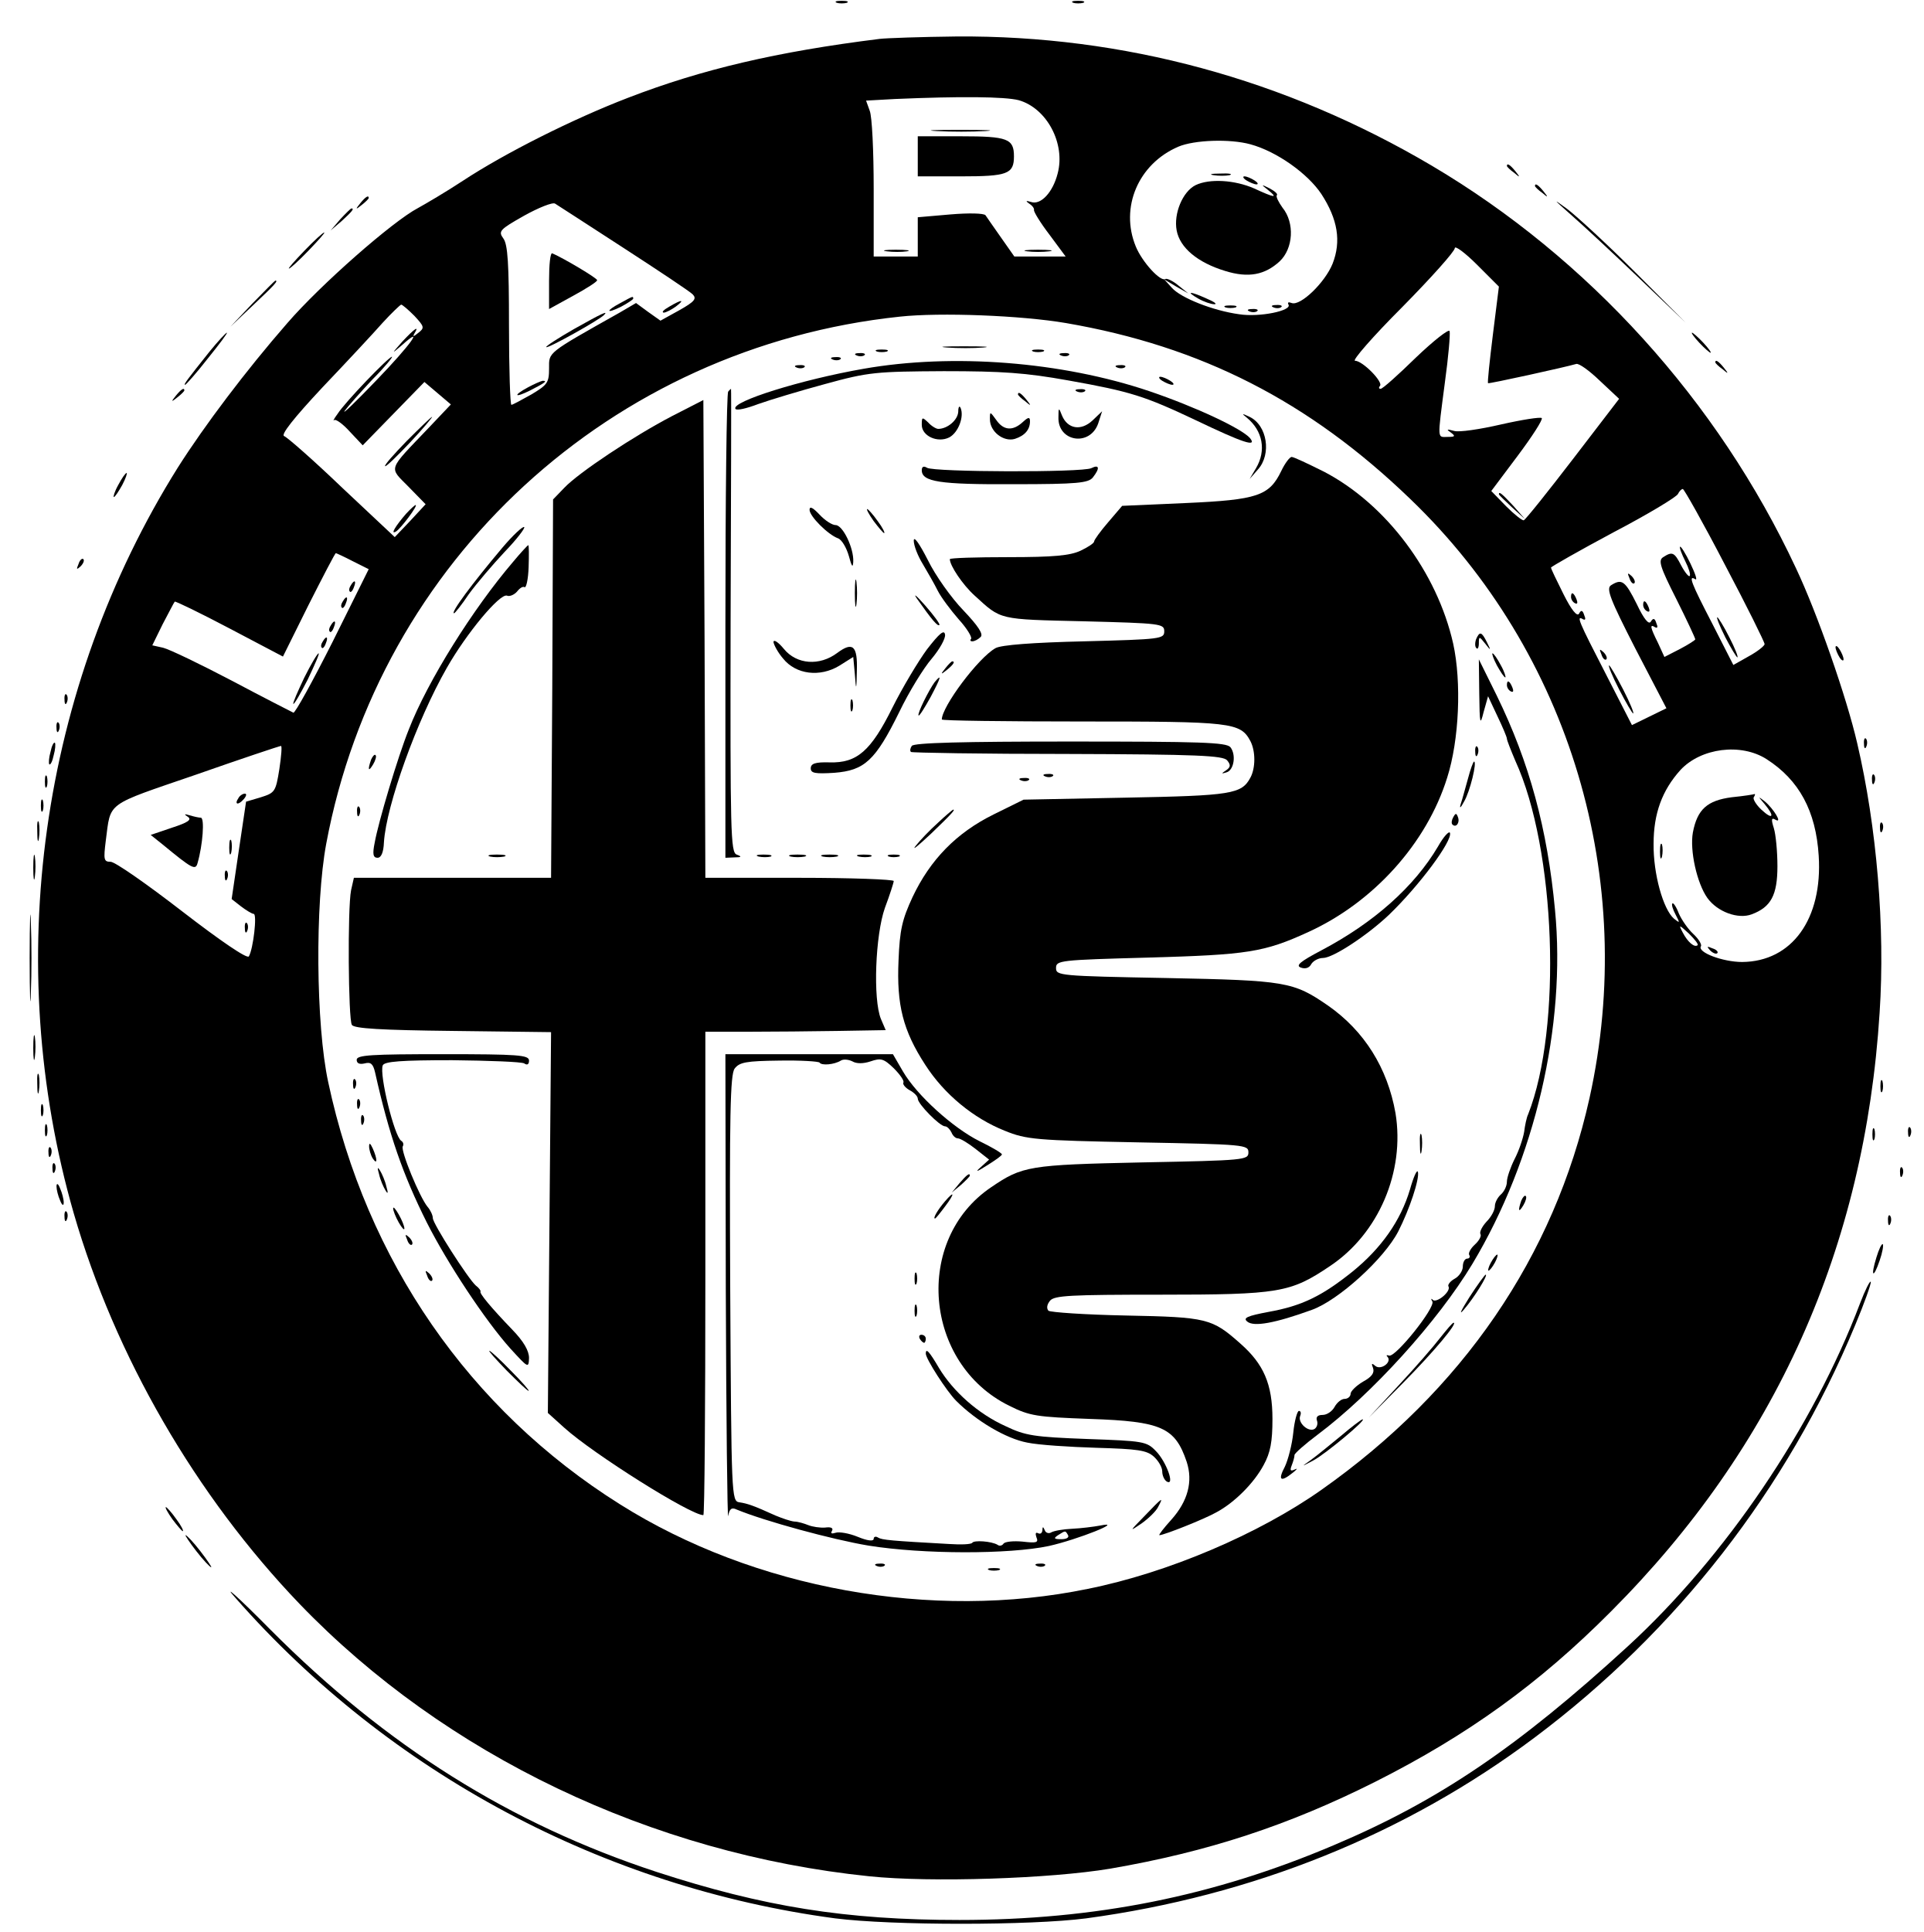
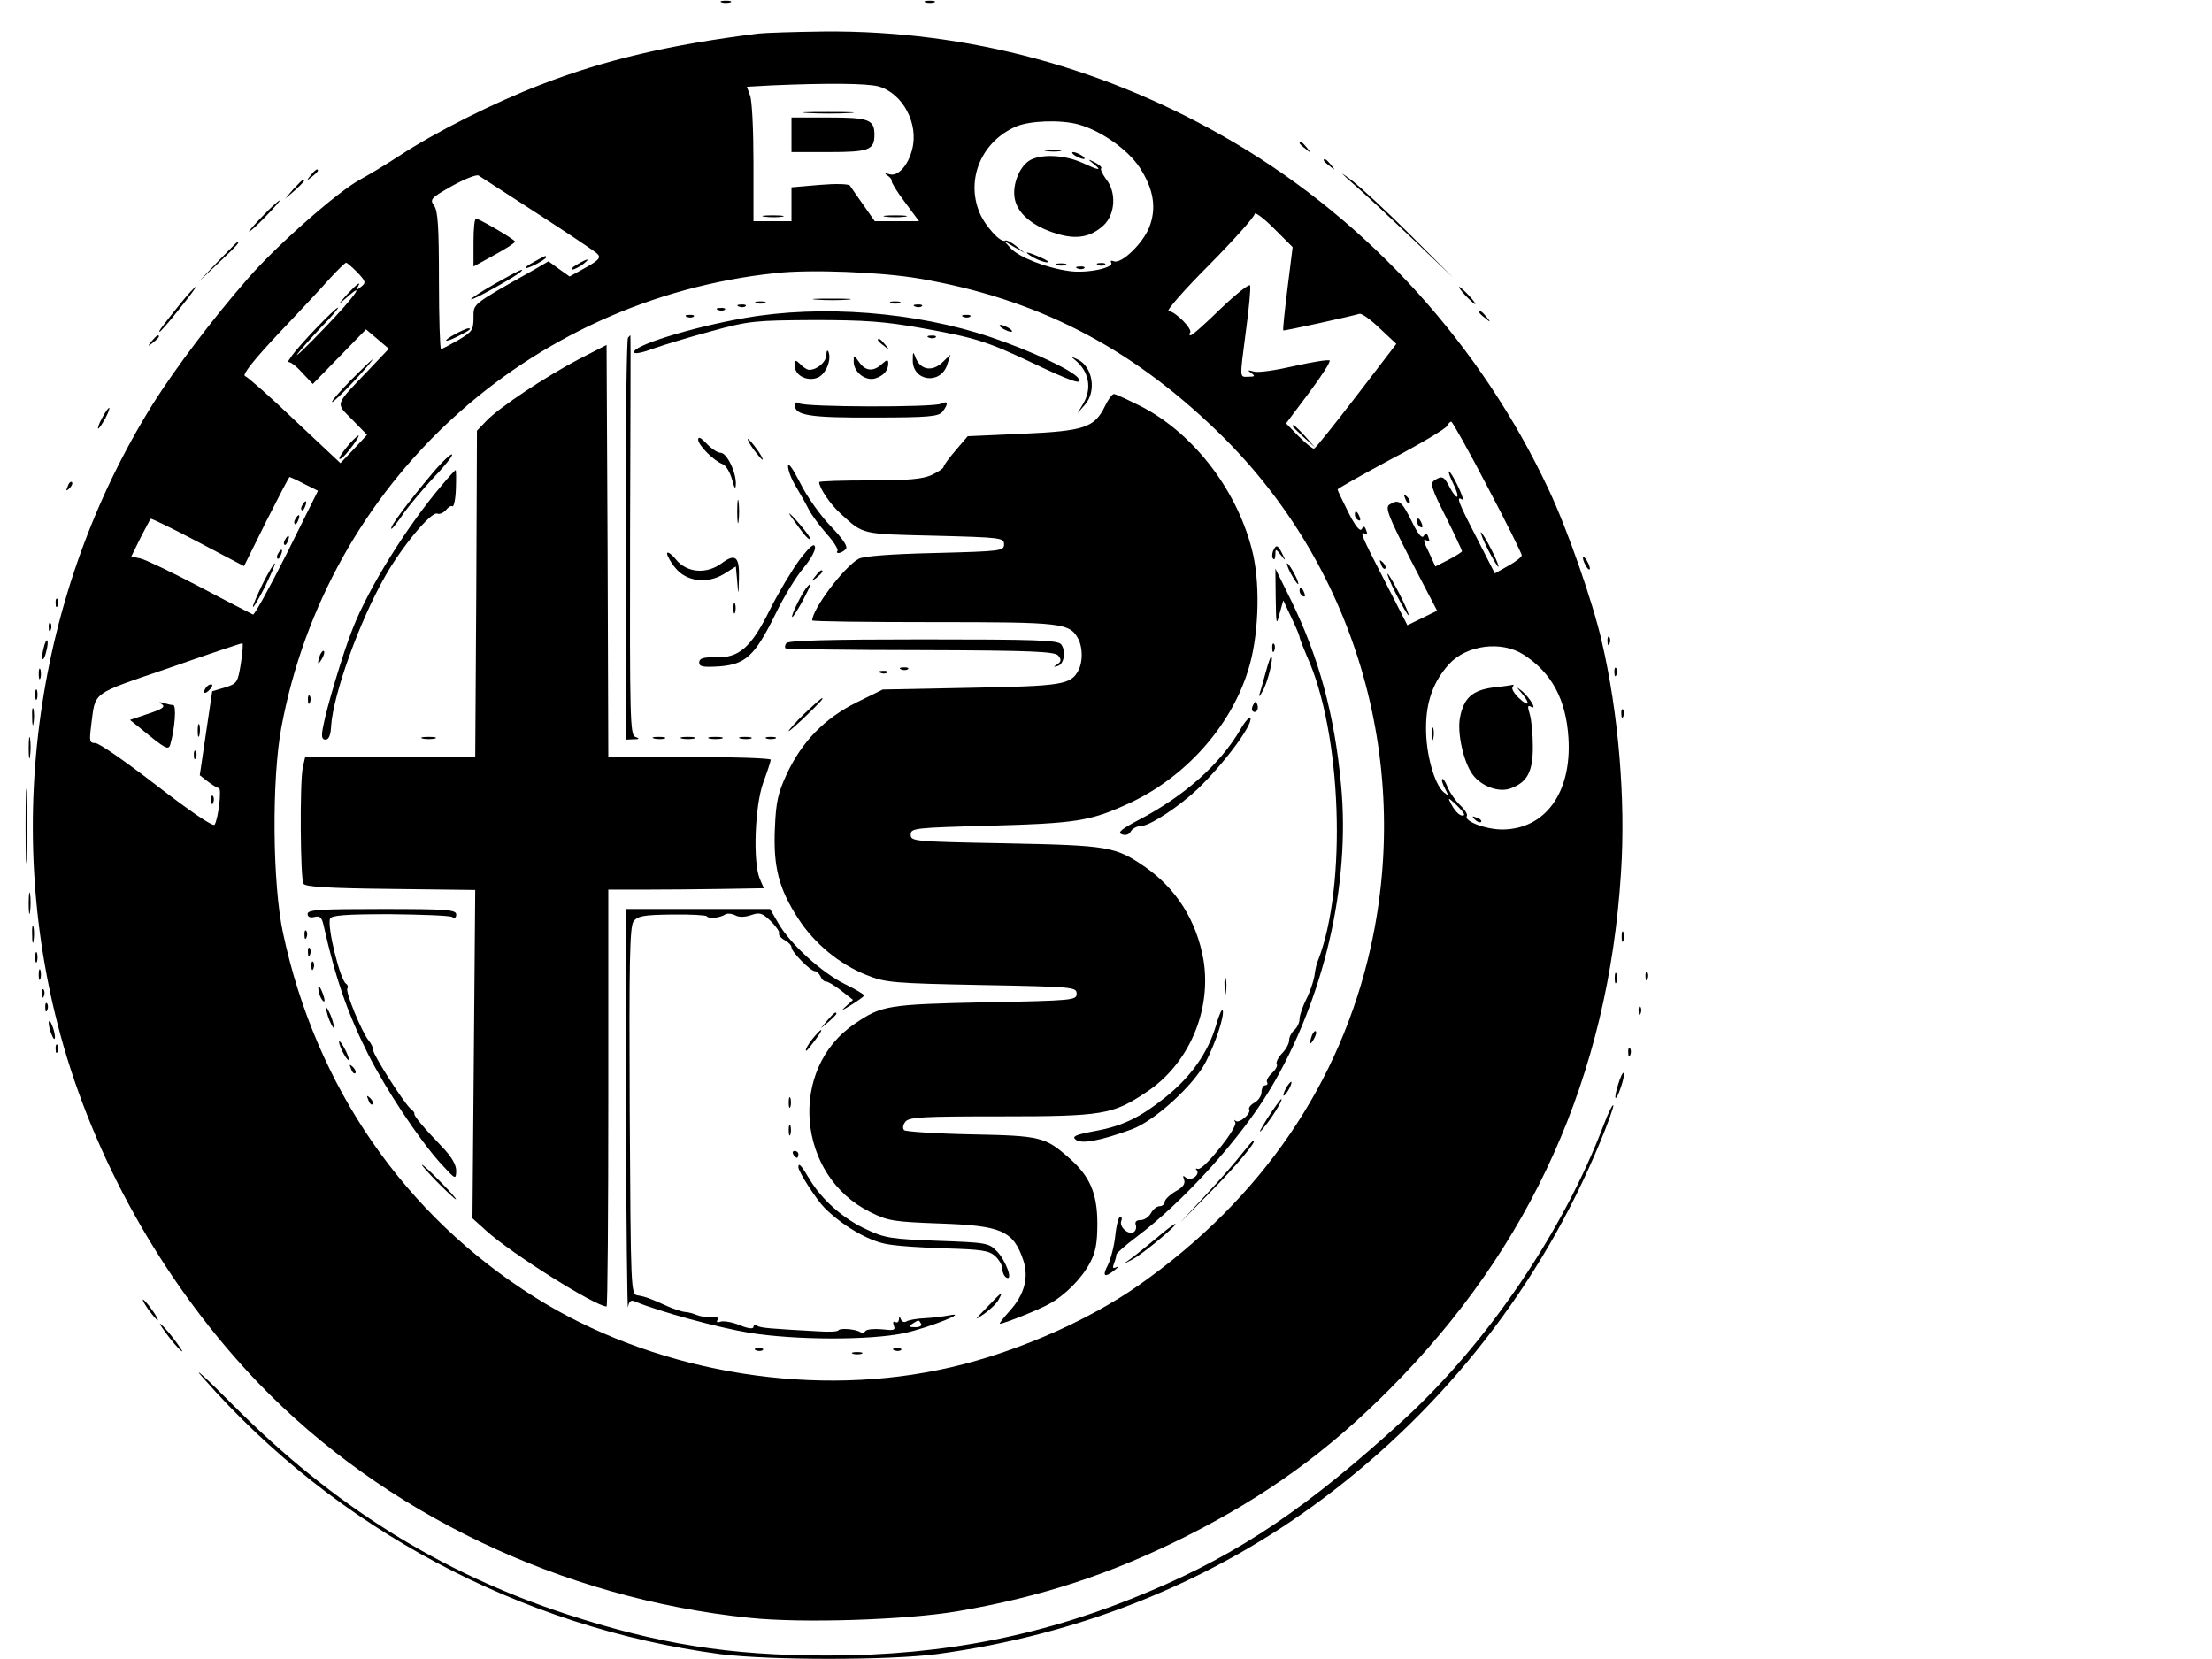
- <svg xmlns="http://www.w3.org/2000/svg" version="1.0" width="480pt" height="482pt" viewBox="0 0 480 482" preserveAspectRatio="xMidYMid meet">
+ <svg xmlns="http://www.w3.org/2000/svg" version="1.0" width="640" height="480" preserveAspectRatio="xMidYMid meet">
  <g transform="translate(0,482) scale(0.1,-0.1)" fill="#000000" stroke="none">
    <path d="M2088 4813 c6 -2 18 -2 25 0 6 3 1 5 -13 5 -14 0 -19 -2 -12 -5z" />
    <path d="M2678 4813 c6 -2 18 -2 25 0 6 3 1 5 -13 5 -14 0 -19 -2 -12 -5z" />
    <path d="M2195 4723 c-257 -32 -444 -76 -628 -147 -138 -53 -307 -138 -412 -207 -41 -27 -92 -57 -112 -68 -63 -33 -243 -191 -326 -287 -103 -118 -207 -256 -273 -360 -344 -549 -440 -1236 -260 -1861 103 -356 304 -704 564 -975 362 -376 877 -623 1421 -679 154 -16 452 -6 601 19 244 42 445 108 662 217 230 116 409 245 588 425 410 411 633 907 670 1494 14 211 -7 463 -56 672 -26 113 -99 323 -153 437 -195 417 -518 773 -909 1004 -366 216 -770 325 -1185 322 -89 -1 -175 -4 -192 -6z m347 -153 c70 -20 117 -108 97 -183 -12 -47 -42 -79 -66 -71 -13 4 -15 3 -5 -4 8 -5 13 -12 12 -16 -1 -4 16 -32 39 -62 l40 -54 -64 0 -64 0 -33 47 c-18 26 -36 51 -39 56 -4 5 -41 6 -88 2 l-81 -7 0 -49 0 -49 -55 0 -55 0 0 169 c0 93 -4 181 -10 195 l-9 25 72 4 c163 7 274 6 309 -3z m578 -110 c66 -18 143 -73 177 -124 41 -63 50 -118 28 -174 -19 -47 -80 -106 -102 -98 -8 3 -11 2 -8 -4 9 -15 -72 -32 -123 -24 -66 9 -146 41 -168 66 l-19 21 30 -18 30 -17 -25 20 c-13 11 -28 18 -32 16 -12 -8 -58 42 -74 81 -40 97 6 206 106 249 40 17 129 20 180 6z m-1565 -258 c88 -57 166 -109 173 -116 11 -11 6 -18 -33 -40 l-47 -26 -31 22 -30 22 -41 -24 c-183 -103 -176 -98 -176 -139 0 -36 -4 -41 -44 -65 -25 -14 -47 -26 -50 -26 -3 0 -6 89 -6 198 0 155 -3 202 -14 217 -13 18 -10 22 52 57 36 20 71 34 77 30 5 -3 82 -53 170 -110z m2170 -217 c-8 -65 -14 -120 -12 -121 2 -2 193 40 220 48 7 2 33 -17 59 -42 l48 -45 -115 -150 c-63 -82 -118 -151 -123 -153 -4 -1 -24 15 -44 35 l-37 38 66 88 c36 48 63 90 60 94 -4 3 -49 -4 -102 -16 -52 -12 -105 -20 -117 -16 -18 5 -20 4 -8 -4 12 -9 11 -11 -7 -11 -27 0 -27 -12 -8 134 9 65 14 123 12 130 -2 6 -40 -24 -84 -66 -44 -43 -83 -78 -88 -78 -5 0 -5 3 -2 7 10 9 -43 63 -62 63 -8 0 44 60 117 133 73 74 132 140 132 148 0 7 25 -11 55 -41 l55 -55 -15 -120z m-2691 47 c25 -27 26 -30 9 -43 -11 -9 -14 -10 -9 -1 13 21 1 13 -30 -20 -28 -32 -28 -32 -1 -9 58 52 22 1 -65 -89 -50 -52 -85 -86 -78 -75 8 11 39 46 69 78 31 31 52 57 49 57 -8 0 -117 -113 -136 -143 -9 -12 -12 -19 -8 -15 4 3 22 -10 39 -29 l32 -34 77 79 77 79 33 -28 33 -28 -55 -58 c-104 -109 -100 -97 -51 -147 l43 -44 -38 -41 -39 -41 -131 123 c-72 69 -137 126 -145 129 -9 3 23 44 96 122 61 64 128 136 150 161 22 24 43 44 46 45 3 0 18 -13 33 -28z m1626 -18 c337 -58 606 -195 859 -439 399 -383 568 -950 447 -1495 -88 -395 -317 -729 -669 -977 -156 -110 -383 -207 -583 -247 -388 -80 -832 0 -1167 211 -376 236 -633 608 -728 1053 -31 143 -33 445 -5 595 132 707 711 1239 1431 1315 101 11 304 3 415 -16z m1644 -603 c55 -104 99 -193 99 -198 0 -4 -17 -18 -39 -30 l-39 -22 -52 102 c-54 104 -61 123 -43 112 6 -4 0 14 -12 39 -12 25 -24 44 -26 42 -2 -2 4 -18 13 -36 9 -18 14 -34 11 -37 -2 -3 -12 9 -21 26 -17 33 -22 36 -45 21 -13 -8 -8 -24 33 -105 26 -52 47 -97 47 -100 0 -2 -17 -13 -38 -24 l-39 -20 -16 35 c-20 40 -21 48 -7 39 6 -3 7 1 3 10 -4 13 -8 14 -14 4 -5 -8 -17 6 -35 44 -29 58 -37 64 -64 47 -13 -8 -3 -34 61 -159 l77 -148 -43 -21 -43 -21 -66 129 c-67 130 -74 146 -56 135 6 -3 7 1 3 10 -4 13 -8 14 -13 4 -5 -8 -19 9 -39 49 -17 34 -31 63 -31 66 0 2 70 42 156 88 86 45 159 89 161 96 3 6 8 12 12 12 3 0 51 -85 105 -189z m-3424 9 l40 -20 -90 -181 c-50 -99 -94 -179 -98 -177 -4 2 -73 37 -152 79 -80 42 -157 79 -173 83 l-27 6 26 53 c15 28 28 54 30 56 1 2 63 -28 137 -67 l133 -70 64 129 c36 71 66 129 68 129 1 0 21 -9 42 -20z m-183 -519 c-9 -56 -11 -59 -46 -70 l-37 -11 -18 -121 -18 -122 23 -18 c13 -10 28 -19 32 -19 9 0 -1 -87 -12 -106 -4 -7 -70 38 -166 112 -88 68 -168 124 -179 124 -17 0 -18 5 -12 53 13 98 -3 86 224 164 114 40 210 72 213 72 3 1 1 -25 -4 -58z m3711 25 c81 -52 123 -129 130 -241 10 -158 -67 -264 -191 -265 -48 0 -112 24 -103 39 3 4 -5 18 -19 31 -13 12 -29 35 -36 51 -6 16 -14 28 -16 25 -3 -2 1 -15 8 -28 11 -21 11 -22 -4 -10 -27 23 -52 112 -51 187 0 75 21 133 67 184 51 55 151 68 215 27z m-172 -464 c-8 -7 -25 8 -37 31 -11 21 -10 21 15 -2 14 -14 24 -26 22 -29z" />
    <path d="M2338 4493 c34 -2 88 -2 120 0 31 2 3 3 -63 3 -66 0 -92 -1 -57 -3z" />
    <path d="M2290 4430 l0 -50 108 0 c116 0 132 6 132 50 0 44 -16 50 -132 50 l-108 0 0 -50z" />
    <path d="M2213 4193 c15 -2 37 -2 50 0 12 2 0 4 -28 4 -27 0 -38 -2 -22 -4z" />
    <path d="M2563 4193 c15 -2 39 -2 55 0 15 2 2 4 -28 4 -30 0 -43 -2 -27 -4z" />
    <path d="M3028 4383 c12 -2 30 -2 40 0 9 3 -1 5 -23 4 -22 0 -30 -2 -17 -4z" />
    <path d="M3110 4370 c8 -5 20 -10 25 -10 6 0 3 5 -5 10 -8 5 -19 10 -25 10 -5 0 -3 -5 5 -10z" />
    <path d="M2983 4358 c-32 -16 -55 -71 -47 -113 8 -43 52 -80 121 -101 58 -18 99 -10 136 24 34 32 38 96 7 134 -10 14 -17 28 -14 31 3 3 -5 10 -18 17 -22 11 -22 10 -4 -4 26 -21 17 -20 -35 4 -48 21 -111 25 -146 8z" />
    <path d="M2990 4075 c14 -8 32 -14 40 -14 8 0 0 6 -19 14 -42 19 -54 19 -21 0z" />
    <path d="M3058 4053 c6 -2 18 -2 25 0 6 3 1 5 -13 5 -14 0 -19 -2 -12 -5z" />
    <path d="M3178 4053 c7 -3 16 -2 19 1 4 3 -2 6 -13 5 -11 0 -14 -3 -6 -6z" />
    <path d="M3118 4043 c7 -3 16 -2 19 1 4 3 -2 6 -13 5 -11 0 -14 -3 -6 -6z" />
    <path d="M1370 4120 l0 -71 60 33 c33 18 60 35 60 39 0 5 -82 54 -112 67 -5 2 -8 -29 -8 -68z" />
    <path d="M1548 4064 c-38 -20 -36 -28 2 -9 17 9 30 18 30 20 0 7 -1 6 -32 -11z" />
    <path d="M1670 4055 c-14 -8 -20 -14 -14 -15 5 0 19 7 30 15 24 18 16 19 -16 0z" />
    <path d="M1432 3999 c-40 -23 -71 -43 -69 -45 4 -4 131 67 144 80 12 12 -4 5 -75 -35z" />
    <path d="M1318 3854 c-39 -21 -35 -28 5 -8 37 19 44 24 31 24 -5 -1 -21 -8 -36 -16z" />
    <path d="M3740 3587 c0 -2 15 -16 33 -33 l32 -29 -29 33 c-28 30 -36 37 -36 29z" />
    <path d="M1015 3720 c-32 -33 -57 -61 -54 -63 2 -2 30 25 63 60 32 34 56 63 54 63 -2 0 -30 -27 -63 -60z" />
    <path d="M1013 3538 c-26 -30 -40 -53 -25 -44 12 7 56 66 49 66 -2 0 -13 -10 -24 -22z" />
    <path d="M2363 3953 c26 -2 67 -2 90 0 23 2 2 3 -48 3 -49 0 -68 -1 -42 -3z" />
    <path d="M2188 3943 c6 -2 18 -2 25 0 6 3 1 5 -13 5 -14 0 -19 -2 -12 -5z" />
    <path d="M2578 3943 c6 -2 18 -2 25 0 6 3 1 5 -13 5 -14 0 -19 -2 -12 -5z" />
    <path d="M2138 3933 c7 -3 16 -2 19 1 4 3 -2 6 -13 5 -11 0 -14 -3 -6 -6z" />
    <path d="M2648 3933 c7 -3 16 -2 19 1 4 3 -2 6 -13 5 -11 0 -14 -3 -6 -6z" />
    <path d="M2078 3923 c7 -3 16 -2 19 1 4 3 -2 6 -13 5 -11 0 -14 -3 -6 -6z" />
    <path d="M2155 3900 c-155 -27 -331 -82 -320 -100 3 -5 28 1 57 12 28 10 104 33 167 50 109 30 127 31 296 32 146 0 204 -4 310 -23 157 -28 191 -39 320 -100 115 -55 153 -68 134 -44 -21 24 -136 78 -251 117 -219 74 -491 95 -713 56z" />
    <path d="M1988 3903 c7 -3 16 -2 19 1 4 3 -2 6 -13 5 -11 0 -14 -3 -6 -6z" />
    <path d="M2788 3903 c7 -3 16 -2 19 1 4 3 -2 6 -13 5 -11 0 -14 -3 -6 -6z" />
    <path d="M2900 3870 c8 -5 20 -10 25 -10 6 0 3 5 -5 10 -8 5 -19 10 -25 10 -5 0 -3 -5 5 -10z" />
    <path d="M1817 3843 c-4 -3 -7 -267 -7 -585 l0 -578 23 1 c17 0 19 2 5 7 -15 6 -16 53 -15 584 1 318 2 578 1 578 0 0 -4 -3 -7 -7z" />
    <path d="M2688 3843 c7 -3 16 -2 19 1 4 3 -2 6 -13 5 -11 0 -14 -3 -6 -6z" />
    <path d="M2540 3836 c0 -2 8 -10 18 -17 15 -13 16 -12 3 4 -13 16 -21 21 -21 13z" />
    <path d="M1677 3782 c-96 -50 -233 -141 -269 -179 l-28 -29 -2 -472 -3 -472 -246 0 -246 0 -7 -31 c-9 -45 -7 -322 2 -336 6 -9 72 -13 252 -15 l245 -3 -4 -475 -4 -475 41 -37 c72 -65 315 -218 347 -218 3 0 5 271 5 603 l0 603 108 0 c59 0 160 1 224 2 l118 2 -12 28 c-20 49 -14 209 10 277 12 32 22 63 22 67 0 4 -106 8 -235 8 l-235 0 -2 596 -3 596 -78 -40z" />
    <path d="M2391 3793 c-1 -21 -27 -43 -50 -43 -5 0 -17 7 -25 16 -15 14 -16 14 -16 -6 0 -28 40 -46 69 -31 22 12 37 51 28 73 -3 7 -6 3 -6 -9z" />
    <path d="M2641 3779 c-2 -61 78 -74 99 -16 l10 31 -24 -23 c-29 -27 -62 -21 -76 12 -8 21 -9 21 -9 -4z" />
    <path d="M2470 3774 c0 -31 34 -57 62 -49 25 8 38 23 38 44 0 11 -4 11 -18 -2 -25 -23 -48 -21 -66 5 -16 22 -16 22 -16 2z" />
    <path d="M3111 3778 c40 -33 49 -82 23 -126 l-16 -27 21 24 c34 38 23 110 -21 131 -19 9 -21 9 -7 -2z" />
    <path d="M3197 3645 c-30 -62 -59 -72 -238 -80 l-159 -7 -35 -41 c-19 -22 -35 -44 -35 -48 0 -4 -15 -14 -34 -23 -26 -12 -66 -16 -180 -16 -80 0 -146 -2 -146 -5 0 -16 32 -64 62 -91 67 -61 57 -59 272 -64 193 -5 201 -6 201 -25 0 -19 -8 -20 -200 -25 -128 -3 -207 -9 -221 -17 -43 -24 -134 -146 -134 -178 0 -3 158 -5 350 -5 373 0 395 -2 420 -49 13 -25 13 -67 0 -91 -22 -41 -46 -45 -311 -50 l-255 -5 -75 -37 c-93 -46 -158 -113 -202 -206 -26 -56 -32 -82 -35 -158 -5 -111 11 -175 67 -261 47 -73 120 -133 198 -164 54 -22 77 -24 333 -29 267 -5 275 -6 275 -25 0 -19 -8 -20 -265 -25 -283 -6 -299 -9 -377 -62 -194 -131 -168 -440 45 -545 52 -26 69 -28 202 -33 178 -6 212 -21 241 -107 16 -49 3 -98 -38 -144 -19 -21 -33 -39 -30 -39 11 0 112 40 142 57 45 24 94 73 118 118 17 31 22 58 22 115 0 87 -22 137 -80 188 -71 63 -83 66 -285 70 -102 2 -189 8 -194 12 -5 6 -4 15 4 25 11 13 51 15 274 15 298 0 326 5 424 71 122 81 188 236 164 382 -20 113 -78 205 -168 268 -87 60 -105 63 -404 69 -267 5 -275 6 -275 25 0 19 9 20 230 26 248 7 289 13 400 64 162 74 295 221 346 385 30 94 36 238 15 334 -40 178 -167 348 -322 429 -40 20 -76 37 -81 37 -5 0 -17 -16 -26 -35z" />
    <path d="M2300 3647 c0 -29 44 -36 230 -35 158 0 186 3 197 17 18 23 16 33 -4 23 -22 -11 -393 -10 -410 1 -8 5 -13 3 -13 -6z" />
    <path d="M2020 3548 c0 -16 46 -62 71 -71 9 -3 21 -23 27 -44 7 -26 10 -31 11 -15 2 34 -26 92 -44 92 -9 0 -27 12 -40 26 -17 18 -25 22 -25 12z" />
    <path d="M2180 3520 c12 -16 24 -30 26 -30 3 0 -4 14 -16 30 -12 17 -24 30 -26 30 -3 0 4 -13 16 -30z" />
    <path d="M1253 3453 c-75 -89 -130 -163 -120 -163 2 0 19 21 37 48 19 26 59 73 89 105 30 31 52 60 49 62 -3 3 -28 -20 -55 -52z" />
    <path d="M2280 3471 c0 -12 10 -38 23 -59 12 -20 29 -50 37 -66 8 -16 32 -48 52 -71 21 -23 34 -45 31 -49 -3 -3 -2 -6 3 -6 6 0 15 5 21 11 7 7 -6 27 -43 66 -30 31 -70 87 -89 126 -21 41 -35 61 -35 48z" />
    <path d="M1280 3418 c-100 -117 -213 -297 -260 -418 -27 -67 -76 -231 -85 -282 -6 -29 -4 -38 7 -38 9 0 15 13 16 39 6 92 82 304 157 435 49 86 132 186 150 180 6 -3 18 2 25 10 7 9 15 14 19 11 4 -2 9 20 10 50 1 30 1 55 -1 55 -2 -1 -19 -19 -38 -42z" />
    <path d="M2133 3340 c0 -30 2 -43 4 -27 2 15 2 39 0 55 -2 15 -4 2 -4 -28z" />
    <path d="M2289 3325 c36 -51 51 -69 55 -64 2 2 -14 24 -36 49 -22 25 -31 32 -19 15z" />
    <path d="M2313 3200 c-22 -30 -61 -95 -86 -145 -54 -109 -89 -139 -157 -137 -36 1 -47 -3 -47 -15 0 -12 11 -14 59 -11 75 6 102 30 162 152 24 50 61 110 81 133 20 24 35 51 33 60 -2 13 -14 3 -45 -37z" />
    <path d="M3683 3225 c-3 -9 -3 -19 1 -22 3 -4 6 2 6 12 0 18 1 18 16 -1 14 -18 15 -18 4 4 -13 26 -18 28 -27 7z" />
    <path d="M1930 3218 c1 -7 11 -26 24 -41 32 -40 92 -47 140 -18 l35 22 4 -43 c3 -42 4 -42 5 9 2 62 -10 73 -49 44 -44 -33 -101 -29 -133 10 -14 17 -26 25 -26 17z" />
    <path d="M3735 3160 c9 -16 18 -30 21 -30 2 0 -2 14 -11 30 -9 17 -18 30 -21 30 -2 0 2 -13 11 -30z" />
    <path d="M2359 3153 c-13 -16 -12 -17 4 -4 16 13 21 21 13 21 -2 0 -10 -8 -17 -17z" />
    <path d="M3691 3090 c1 -77 2 -82 11 -46 l11 39 23 -49 c13 -27 24 -53 24 -57 0 -4 10 -29 21 -55 101 -220 117 -666 32 -882 -4 -8 -8 -28 -10 -44 -3 -17 -13 -47 -24 -68 -10 -20 -19 -46 -19 -56 0 -11 -7 -25 -15 -32 -8 -7 -15 -20 -15 -29 0 -10 -9 -27 -21 -39 -11 -12 -18 -26 -15 -31 3 -4 -3 -16 -14 -26 -11 -10 -17 -22 -14 -26 3 -5 0 -9 -5 -9 -6 0 -11 -9 -11 -20 0 -10 -9 -24 -20 -30 -11 -6 -18 -15 -16 -19 8 -12 -29 -43 -39 -34 -4 5 -5 2 -1 -4 8 -15 -92 -140 -108 -135 -6 2 -8 1 -4 -3 12 -13 -16 -34 -30 -23 -9 8 -11 7 -6 -5 4 -12 -3 -22 -25 -34 -17 -10 -31 -24 -31 -30 0 -7 -7 -13 -15 -13 -8 0 -19 -9 -25 -20 -6 -11 -19 -20 -30 -20 -12 0 -17 -5 -14 -14 3 -8 0 -17 -6 -21 -15 -9 -42 15 -36 32 3 7 2 13 -3 13 -4 0 -11 -24 -14 -54 -3 -30 -13 -68 -21 -85 -18 -34 -11 -40 20 -15 10 8 13 12 5 8 -11 -5 -13 -3 -8 10 4 10 7 21 7 26 0 4 26 27 58 51 135 101 300 283 386 426 156 260 234 594 206 883 -19 203 -64 368 -145 534 l-45 91 1 -85z" />
    <path d="M2332 3118 c-14 -19 -44 -79 -40 -83 2 -2 15 19 30 46 26 49 29 60 10 37z" />
    <path d="M3760 3111 c0 -6 4 -13 10 -16 6 -3 7 1 4 9 -7 18 -14 21 -14 7z" />
    <path d="M2122 3060 c0 -14 2 -19 5 -12 2 6 2 18 0 25 -3 6 -5 1 -5 -13z" />
    <path d="M2275 2959 c-4 -6 -5 -12 -2 -15 2 -2 178 -5 390 -5 325 -1 389 -4 399 -16 9 -11 9 -17 -3 -25 -12 -8 -12 -9 1 -5 19 5 25 44 10 63 -11 12 -74 14 -401 14 -264 0 -390 -3 -394 -11z" />
    <path d="M3681 2944 c0 -11 3 -14 6 -6 3 7 2 16 -1 19 -3 4 -6 -2 -5 -13z" />
    <path d="M926 2925 c-9 -26 -7 -32 5 -12 6 10 9 21 6 23 -2 3 -7 -2 -11 -11z" />
    <path d="M3663 2878 c-7 -24 -14 -52 -18 -63 -4 -13 -1 -12 8 5 15 25 33 100 25 100 -2 0 -9 -19 -15 -42z" />
    <path d="M2608 2883 c7 -3 16 -2 19 1 4 3 -2 6 -13 5 -11 0 -14 -3 -6 -6z" />
    <path d="M2548 2873 c7 -3 16 -2 19 1 4 3 -2 6 -13 5 -11 0 -14 -3 -6 -6z" />
    <path d="M891 2794 c0 -11 3 -14 6 -6 3 7 2 16 -1 19 -3 4 -6 -2 -5 -13z" />
    <path d="M2340 2767 c-20 -18 -44 -43 -55 -57 -11 -14 6 0 38 30 51 49 62 61 55 60 -2 -1 -19 -15 -38 -33z" />
    <path d="M3626 2781 c-4 -7 -5 -15 -2 -18 9 -9 19 4 14 18 -4 11 -6 11 -12 0z" />
    <path d="M3588 2708 c-59 -100 -160 -190 -291 -259 -53 -28 -65 -38 -51 -43 11 -4 21 -1 26 9 5 8 18 15 29 15 25 0 110 56 164 107 77 74 159 185 153 205 -2 6 -16 -9 -30 -34z" />
    <path d="M1223 2683 c9 -2 25 -2 35 0 9 3 1 5 -18 5 -19 0 -27 -2 -17 -5z" />
    <path d="M1893 2683 c9 -2 23 -2 30 0 6 3 -1 5 -18 5 -16 0 -22 -2 -12 -5z" />
    <path d="M1973 2683 c9 -2 25 -2 35 0 9 3 1 5 -18 5 -19 0 -27 -2 -17 -5z" />
    <path d="M2053 2683 c9 -2 25 -2 35 0 9 3 1 5 -18 5 -19 0 -27 -2 -17 -5z" />
    <path d="M2143 2683 c9 -2 23 -2 30 0 6 3 -1 5 -18 5 -16 0 -22 -2 -12 -5z" />
    <path d="M2218 2683 c6 -2 18 -2 25 0 6 3 1 5 -13 5 -14 0 -19 -2 -12 -5z" />
    <path d="M890 2176 c0 -9 7 -12 20 -9 15 4 21 -1 26 -23 35 -156 69 -254 129 -374 51 -101 146 -245 209 -315 44 -48 45 -49 46 -23 0 18 -13 41 -42 71 -52 54 -83 91 -79 95 1 2 -4 9 -12 15 -19 17 -107 154 -107 168 0 7 -6 20 -13 28 -20 24 -68 141 -62 151 3 5 1 11 -4 14 -17 11 -55 165 -46 188 4 10 47 13 173 13 92 -1 173 -4 180 -8 7 -5 12 -3 12 7 0 14 -27 16 -215 16 -178 0 -215 -2 -215 -14z" />
    <path d="M1811 1603 c1 -324 4 -578 6 -565 3 18 9 22 21 16 70 -29 239 -75 329 -90 137 -22 351 -22 450 -1 72 16 192 64 128 51 -16 -3 -48 -7 -70 -8 -22 -1 -45 -5 -52 -9 -6 -4 -14 -1 -16 5 -4 10 -6 10 -6 0 -1 -7 -5 -10 -11 -7 -6 3 -7 -1 -4 -10 6 -14 0 -15 -35 -11 -22 2 -43 0 -47 -5 -3 -5 -10 -7 -15 -3 -15 9 -59 12 -63 5 -3 -4 -28 -5 -58 -3 -144 8 -167 10 -177 16 -6 4 -11 2 -11 -3 0 -7 -16 -5 -40 5 -22 9 -47 13 -55 10 -10 -3 -13 -2 -9 5 4 7 -3 10 -17 8 -13 -1 -32 2 -42 6 -10 4 -26 9 -35 9 -10 1 -30 8 -47 15 -55 25 -70 30 -90 33 -20 3 -20 12 -23 534 -2 433 0 533 11 548 12 16 29 19 111 20 54 1 99 -2 101 -5 5 -8 37 -5 53 5 6 4 19 3 29 -2 10 -6 27 -6 45 0 26 9 33 7 58 -17 16 -16 27 -32 24 -36 -2 -4 5 -13 16 -19 11 -6 20 -15 20 -21 0 -13 55 -69 68 -69 5 0 12 -7 16 -15 3 -8 10 -15 16 -15 6 0 26 -12 45 -27 l33 -26 -21 -19 c-15 -13 -10 -12 15 4 21 13 38 25 38 28 0 3 -25 18 -56 33 -66 33 -156 114 -191 174 l-25 43 -209 0 -209 0 1 -587z m854 -613 c3 -6 -4 -10 -17 -10 -18 0 -20 2 -8 10 19 12 18 12 25 0z" />
    <path d="M881 2114 c0 -11 3 -14 6 -6 3 7 2 16 -1 19 -3 4 -6 -2 -5 -13z" />
    <path d="M891 2064 c0 -11 3 -14 6 -6 3 7 2 16 -1 19 -3 4 -6 -2 -5 -13z" />
    <path d="M901 2024 c0 -11 3 -14 6 -6 3 7 2 16 -1 19 -3 4 -6 -2 -5 -13z" />
    <path d="M3543 1965 c0 -22 2 -30 4 -17 2 12 2 30 0 40 -3 9 -5 -1 -4 -23z" />
    <path d="M921 1960 c0 -8 4 -22 9 -30 12 -18 12 -2 0 25 -6 13 -9 15 -9 5z" />
    <path d="M946 1890 c3 -14 11 -32 16 -40 6 -10 7 -7 2 10 -3 14 -11 32 -16 40 -6 10 -7 7 -2 -10z" />
    <path d="M3518 1852 c-23 -77 -71 -146 -144 -205 -75 -60 -125 -85 -209 -100 -53 -10 -64 -15 -53 -24 16 -14 70 -4 161 29 67 24 181 128 216 196 28 55 53 130 49 148 -2 8 -11 -12 -20 -44z" />
    <path d="M2394 1868 l-19 -23 23 19 c12 11 22 21 22 23 0 8 -8 2 -26 -19z" />
    <path d="M2358 1823 c-18 -21 -31 -43 -25 -43 2 0 13 14 25 30 25 33 24 41 0 13z" />
    <path d="M3796 1825 c-9 -26 -7 -32 5 -12 6 10 9 21 6 23 -2 3 -7 -2 -11 -11z" />
    <path d="M981 1805 c0 -5 6 -21 14 -35 8 -14 14 -20 14 -15 0 6 -6 21 -14 35 -8 14 -14 21 -14 15z" />
    <path d="M1016 1727 c3 -10 9 -15 12 -12 3 3 0 11 -7 18 -10 9 -11 8 -5 -6z" />
    <path d="M3720 1670 c-6 -11 -8 -20 -6 -20 3 0 10 9 16 20 6 11 8 20 6 20 -3 0 -10 -9 -16 -20z" />
    <path d="M1066 1637 c3 -10 9 -15 12 -12 3 3 0 11 -7 18 -10 9 -11 8 -5 -6z" />
    <path d="M2282 1630 c0 -14 2 -19 5 -12 2 6 2 18 0 25 -3 6 -5 1 -5 -13z" />
    <path d="M3666 1583 c-20 -32 -27 -46 -14 -31 26 30 62 88 55 88 -2 0 -21 -26 -41 -57z" />
    <path d="M2282 1550 c0 -14 2 -19 5 -12 2 6 2 18 0 25 -3 6 -5 1 -5 -13z" />
    <path d="M3594 1483 c-16 -21 -62 -74 -104 -119 l-75 -81 86 87 c78 79 137 150 126 150 -3 0 -17 -17 -33 -37z" />
    <path d="M2295 1480 c3 -5 8 -10 11 -10 2 0 4 5 4 10 0 6 -5 10 -11 10 -5 0 -7 -4 -4 -10z" />
    <path d="M1265 1400 c27 -27 51 -50 54 -50 3 0 -17 23 -44 50 -27 28 -51 50 -54 50 -3 0 17 -22 44 -50z" />
    <path d="M2310 1443 c0 -13 52 -94 76 -118 50 -50 124 -94 177 -104 28 -6 107 -11 173 -13 103 -3 125 -6 143 -22 12 -11 21 -27 21 -37 0 -10 5 -21 11 -25 22 -13 -1 50 -27 76 -23 24 -31 25 -172 30 -131 5 -153 8 -203 32 -69 31 -131 87 -166 145 -24 41 -33 51 -33 36z" />
    <path d="M3345 1237 c-28 -23 -61 -50 -75 -60 -24 -17 -24 -17 8 0 31 17 133 102 122 102 -3 0 -28 -19 -55 -42z" />
    <path d="M2855 1037 c-37 -38 -38 -39 -7 -18 17 12 37 31 42 42 14 26 11 24 -35 -24z" />
    <path d="M2188 913 c7 -3 16 -2 19 1 4 3 -2 6 -13 5 -11 0 -14 -3 -6 -6z" />
    <path d="M2588 913 c7 -3 16 -2 19 1 4 3 -2 6 -13 5 -11 0 -14 -3 -6 -6z" />
    <path d="M2468 903 c6 -2 18 -2 25 0 6 3 1 5 -13 5 -14 0 -19 -2 -12 -5z" />
    <path d="M4066 3377 c3 -10 9 -15 12 -12 3 3 0 11 -7 18 -10 9 -11 8 -5 -6z" />
    <path d="M3920 3331 c0 -6 4 -13 10 -16 6 -3 7 1 4 9 -7 18 -14 21 -14 7z" />
    <path d="M4100 3311 c0 -6 4 -13 10 -16 6 -3 7 1 4 9 -7 18 -14 21 -14 7z" />
    <path d="M4305 3230 c14 -27 28 -50 30 -50 3 0 -6 23 -20 50 -14 28 -28 50 -30 50 -3 0 6 -22 20 -50z" />
    <path d="M3996 3187 c3 -10 9 -15 12 -12 3 3 0 11 -7 18 -10 9 -11 8 -5 -6z" />
    <path d="M4040 3100 c17 -33 33 -60 35 -60 3 0 -8 27 -25 60 -17 33 -33 60 -35 60 -3 0 8 -27 25 -60z" />
    <path d="M875 3359 c-4 -6 -5 -12 -2 -15 2 -3 7 2 10 11 7 17 1 20 -8 4z" />
    <path d="M855 3319 c-4 -6 -5 -12 -2 -15 2 -3 7 2 10 11 7 17 1 20 -8 4z" />
    <path d="M825 3259 c-4 -6 -5 -12 -2 -15 2 -3 7 2 10 11 7 17 1 20 -8 4z" />
    <path d="M805 3219 c-4 -6 -5 -12 -2 -15 2 -3 7 2 10 11 7 17 1 20 -8 4z" />
    <path d="M759 3129 c-16 -34 -29 -63 -27 -65 2 -2 18 26 36 61 17 36 30 65 27 65 -3 0 -19 -27 -36 -61z" />
    <path d="M595 2829 c-11 -16 -1 -19 13 -3 7 8 8 14 3 14 -5 0 -13 -5 -16 -11z" />
    <path d="M469 2782 c10 -7 0 -14 -40 -27 l-53 -18 30 -24 c74 -61 82 -65 87 -46 13 45 18 113 8 113 -5 0 -18 3 -28 6 -13 4 -15 3 -4 -4z" />
    <path d="M572 2705 c0 -16 2 -22 5 -12 2 9 2 23 0 30 -3 6 -5 -1 -5 -18z" />
    <path d="M561 2634 c0 -11 3 -14 6 -6 3 7 2 16 -1 19 -3 4 -6 -2 -5 -13z" />
    <path d="M611 2504 c0 -11 3 -14 6 -6 3 7 2 16 -1 19 -3 4 -6 -2 -5 -13z" />
    <path d="M4321 2831 c-61 -8 -86 -30 -97 -88 -8 -45 10 -126 36 -163 25 -35 77 -54 111 -41 48 18 64 48 64 120 0 36 -4 79 -9 95 -7 22 -6 27 4 21 19 -11 -5 28 -27 46 -17 13 -17 13 0 -7 26 -31 21 -41 -8 -14 -13 12 -22 27 -19 31 3 5 4 8 2 8 -2 -1 -27 -5 -57 -8z" />
    <path d="M4142 2695 c0 -16 2 -22 5 -12 2 9 2 23 0 30 -3 6 -5 -1 -5 -18z" />
    <path d="M4267 2449 c7 -7 15 -10 18 -7 3 3 -2 9 -12 12 -14 6 -15 5 -6 -5z" />
    <path d="M3760 4406 c0 -2 8 -10 18 -17 15 -13 16 -12 3 4 -13 16 -21 21 -21 13z" />
    <path d="M3830 4356 c0 -2 8 -10 18 -17 15 -13 16 -12 3 4 -13 16 -21 21 -21 13z" />
    <path d="M899 4313 c-13 -16 -12 -17 4 -4 9 7 17 15 17 17 0 8 -8 3 -21 -13z" />
    <path d="M3920 4284 c30 -26 107 -98 171 -159 l115 -110 -125 125 c-69 69 -146 140 -171 159 -37 27 -35 25 10 -15z" />
    <path d="M849 4273 l-24 -28 28 24 c25 23 32 31 24 31 -2 0 -14 -12 -28 -27z" />
    <path d="M760 4195 c-24 -25 -42 -45 -39 -45 3 0 25 20 49 45 24 25 42 45 39 45 -3 0 -25 -20 -49 -45z" />
    <path d="M630 4063 l-55 -58 58 55 c53 50 62 60 54 60 -1 0 -27 -26 -57 -57z" />
    <path d="M523 3943 c-55 -69 -66 -83 -61 -83 2 0 28 29 56 65 29 36 51 65 48 65 -2 0 -22 -21 -43 -47z" />
    <path d="M4240 3965 c13 -14 26 -25 28 -25 3 0 -5 11 -18 25 -13 14 -26 25 -28 25 -3 0 5 -11 18 -25z" />
    <path d="M4280 3916 c0 -2 8 -10 18 -17 15 -13 16 -12 3 4 -13 16 -21 21 -21 13z" />
    <path d="M439 3833 c-13 -16 -12 -17 4 -4 9 7 17 15 17 17 0 8 -8 3 -21 -13z" />
    <path d="M295 3610 c-9 -16 -13 -30 -11 -30 3 0 12 14 21 30 9 17 13 30 11 30 -3 0 -12 -13 -21 -30z" />
    <path d="M196 3413 c-6 -14 -5 -15 5 -6 7 7 10 15 7 18 -3 3 -9 -2 -12 -12z" />
    <path d="M4580 3205 c0 -5 5 -17 10 -25 5 -8 10 -10 10 -5 0 6 -5 17 -10 25 -5 8 -10 11 -10 5z" />
    <path d="M161 3074 c0 -11 3 -14 6 -6 3 7 2 16 -1 19 -3 4 -6 -2 -5 -13z" />
    <path d="M141 3004 c0 -11 3 -14 6 -6 3 7 2 16 -1 19 -3 4 -6 -2 -5 -13z" />
    <path d="M4651 2964 c0 -11 3 -14 6 -6 3 7 2 16 -1 19 -3 4 -6 -2 -5 -13z" />
    <path d="M126 2944 c-4 -14 -5 -28 -3 -31 3 -2 8 8 11 23 4 14 5 28 3 31 -3 2 -8 -8 -11 -23z" />
    <path d="M112 2870 c0 -14 2 -19 5 -12 2 6 2 18 0 25 -3 6 -5 1 -5 -13z" />
    <path d="M4671 2874 c0 -11 3 -14 6 -6 3 7 2 16 -1 19 -3 4 -6 -2 -5 -13z" />
    <path d="M102 2810 c0 -14 2 -19 5 -12 2 6 2 18 0 25 -3 6 -5 1 -5 -13z" />
    <path d="M93 2745 c0 -22 2 -30 4 -17 2 12 2 30 0 40 -3 9 -5 -1 -4 -23z" />
    <path d="M4691 2754 c0 -11 3 -14 6 -6 3 7 2 16 -1 19 -3 4 -6 -2 -5 -13z" />
    <path d="M83 2655 c0 -27 2 -38 4 -22 2 15 2 37 0 50 -2 12 -4 0 -4 -28z" />
    <path d="M74 2430 c0 -96 2 -136 3 -87 2 48 2 126 0 175 -1 48 -3 8 -3 -88z" />
    <path d="M83 2205 c0 -27 2 -38 4 -22 2 15 2 37 0 50 -2 12 -4 0 -4 -28z" />
    <path d="M93 2115 c0 -22 2 -30 4 -17 2 12 2 30 0 40 -3 9 -5 -1 -4 -23z" />
    <path d="M4692 2110 c0 -14 2 -19 5 -12 2 6 2 18 0 25 -3 6 -5 1 -5 -13z" />
    <path d="M102 2050 c0 -14 2 -19 5 -12 2 6 2 18 0 25 -3 6 -5 1 -5 -13z" />
    <path d="M112 2000 c0 -14 2 -19 5 -12 2 6 2 18 0 25 -3 6 -5 1 -5 -13z" />
    <path d="M4672 1990 c0 -14 2 -19 5 -12 2 6 2 18 0 25 -3 6 -5 1 -5 -13z" />
    <path d="M4761 1994 c0 -11 3 -14 6 -6 3 7 2 16 -1 19 -3 4 -6 -2 -5 -13z" />
    <path d="M121 1944 c0 -11 3 -14 6 -6 3 7 2 16 -1 19 -3 4 -6 -2 -5 -13z" />
    <path d="M131 1904 c0 -11 3 -14 6 -6 3 7 2 16 -1 19 -3 4 -6 -2 -5 -13z" />
    <path d="M4741 1894 c0 -11 3 -14 6 -6 3 7 2 16 -1 19 -3 4 -6 -2 -5 -13z" />
    <path d="M141 1860 c0 -8 4 -24 9 -35 5 -13 9 -14 9 -5 0 8 -4 24 -9 35 -5 13 -9 14 -9 5z" />
    <path d="M161 1784 c0 -11 3 -14 6 -6 3 7 2 16 -1 19 -3 4 -6 -2 -5 -13z" />
    <path d="M4711 1774 c0 -11 3 -14 6 -6 3 7 2 16 -1 19 -3 4 -6 -2 -5 -13z" />
    <path d="M4682 1683 c-15 -48 -8 -55 8 -8 7 20 10 38 8 41 -3 2 -10 -13 -16 -33z" />
    <path d="M4641 1568 c-117 -309 -336 -632 -579 -855 -275 -252 -473 -386 -733 -496 -301 -128 -596 -187 -935 -187 -284 0 -489 33 -756 120 -365 120 -673 313 -963 604 -82 83 -122 118 -87 79 384 -437 919 -722 1496 -799 142 -18 487 -18 626 0 415 56 796 209 1119 451 355 266 630 619 800 1029 23 55 40 103 39 108 -2 4 -14 -20 -27 -54z" />
    <path d="M430 1030 c12 -16 24 -30 26 -30 3 0 -4 14 -16 30 -12 17 -24 30 -26 30 -3 0 4 -13 16 -30z" />
    <path d="M490 950 c17 -22 34 -40 37 -40 2 0 -10 18 -27 40 -17 22 -34 40 -37 40 -2 0 10 -18 27 -40z" />
  </g>
</svg>
